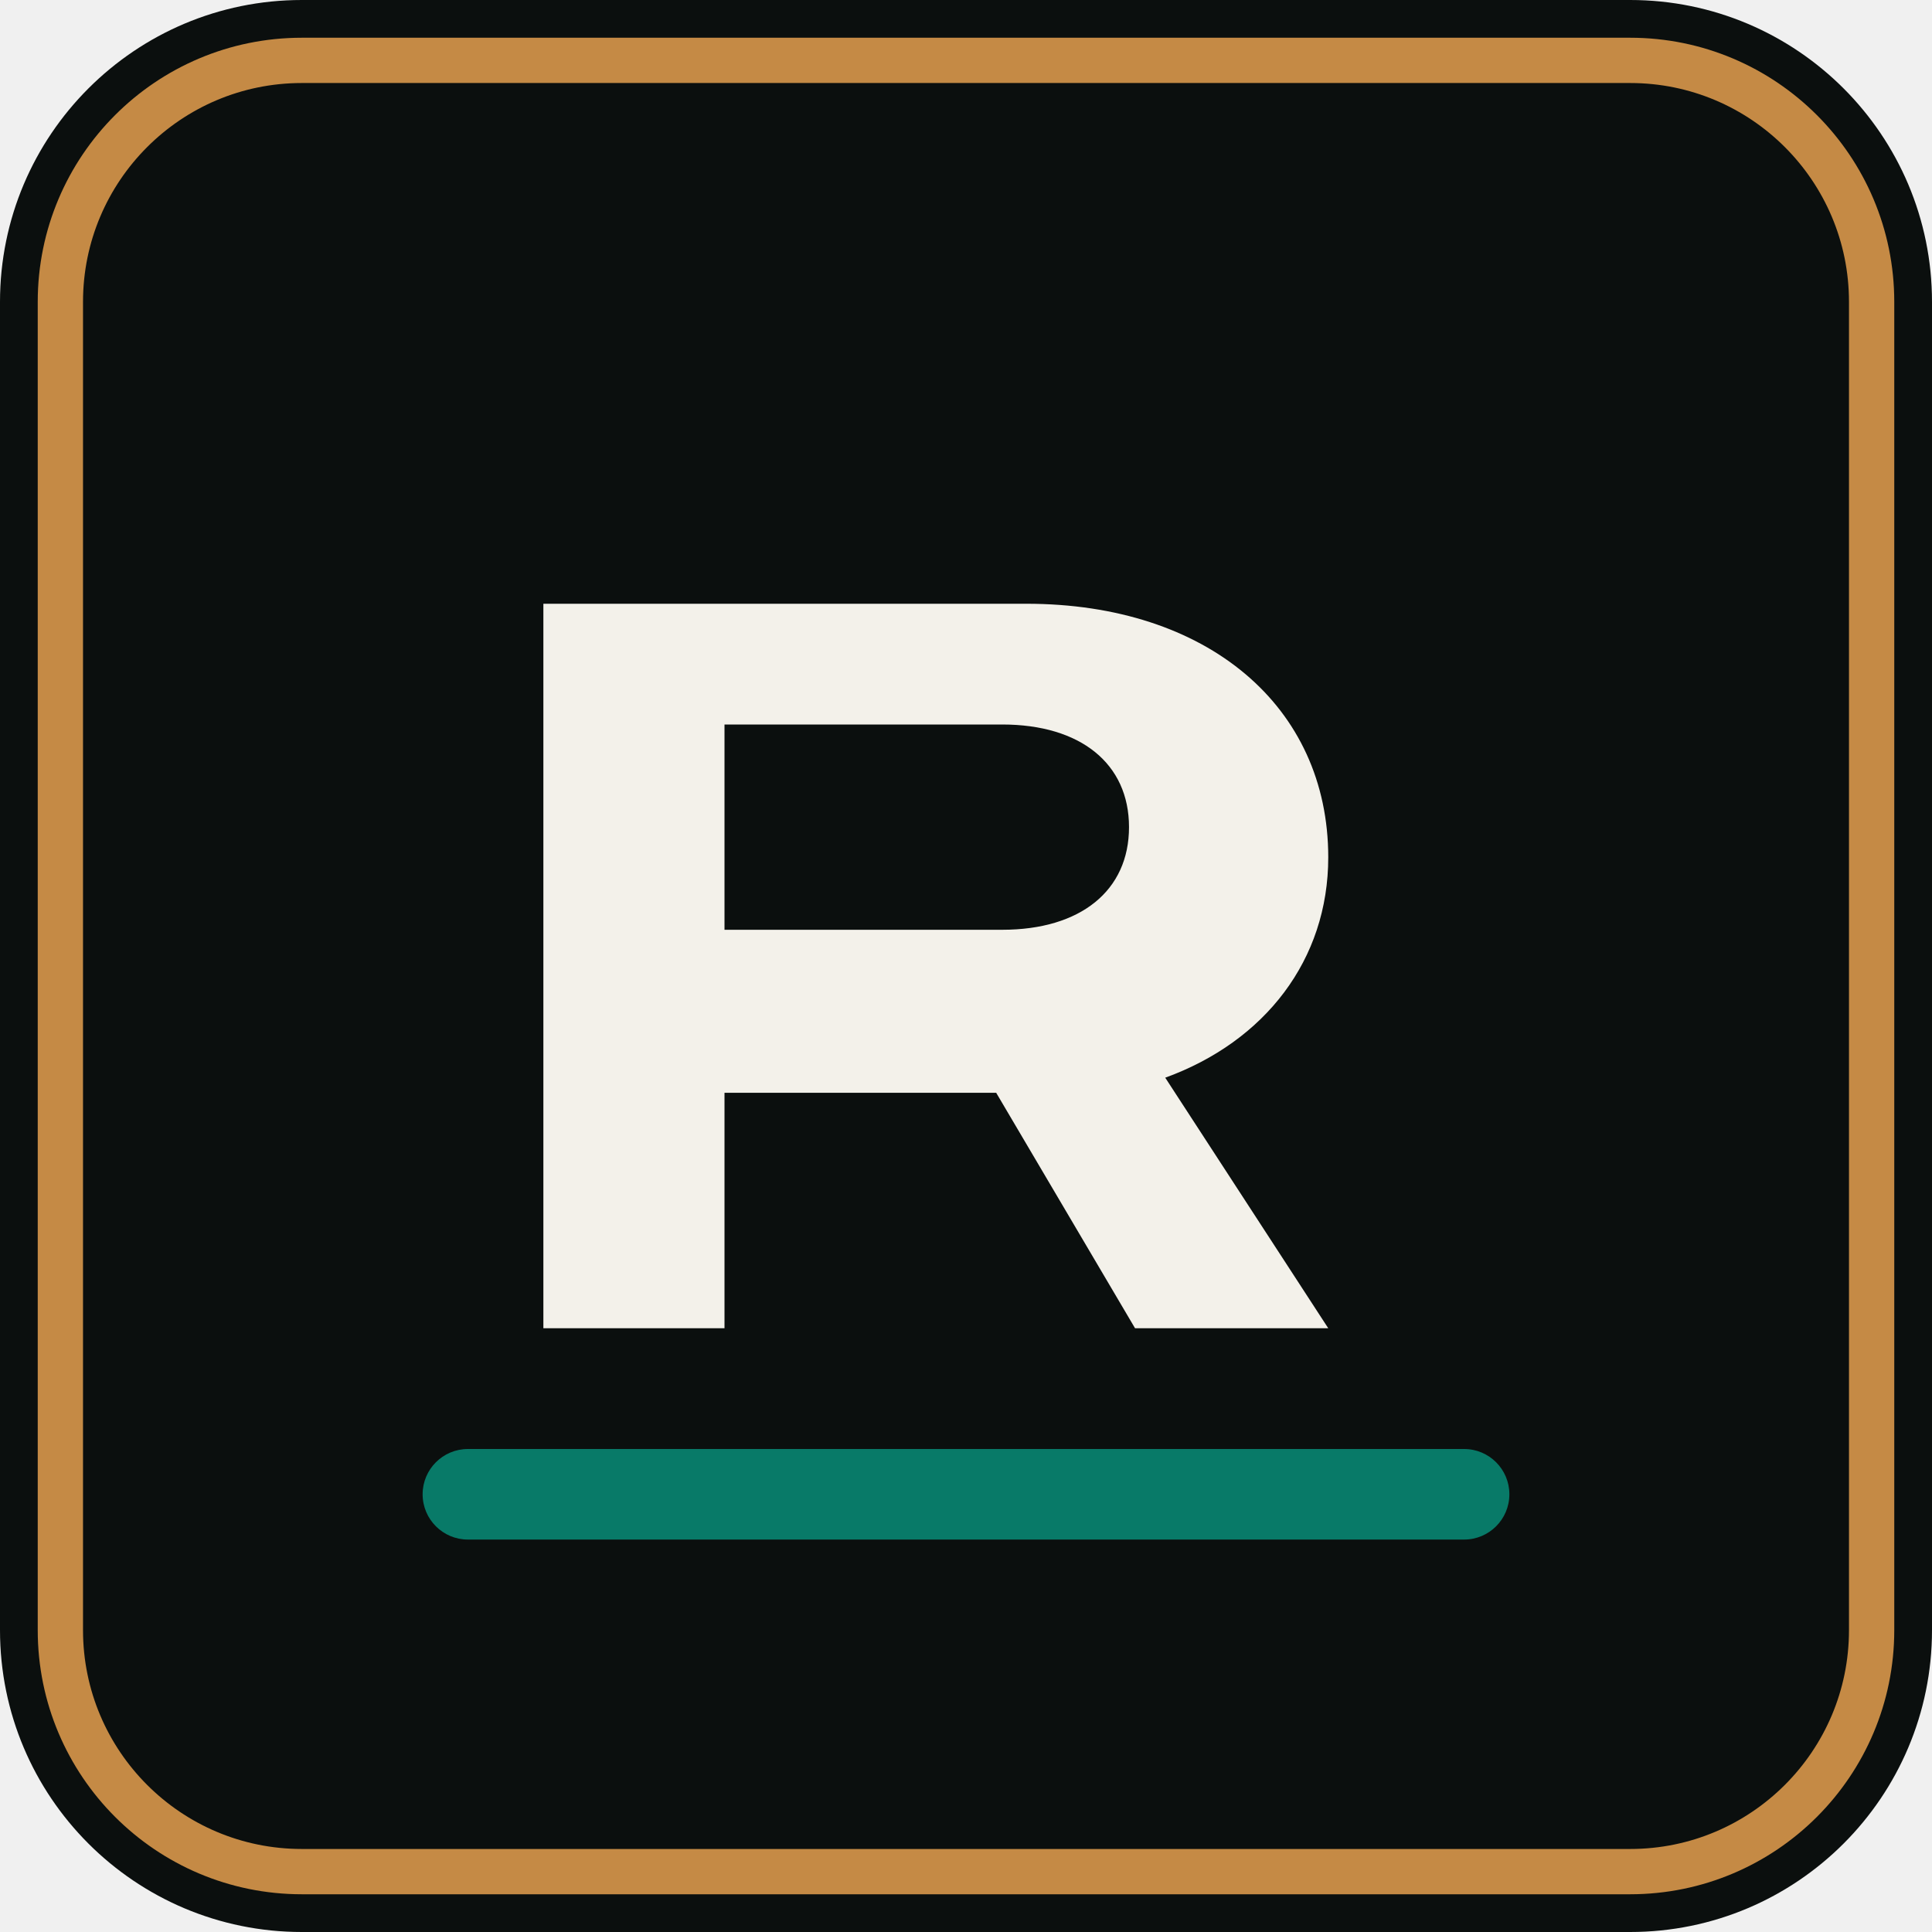
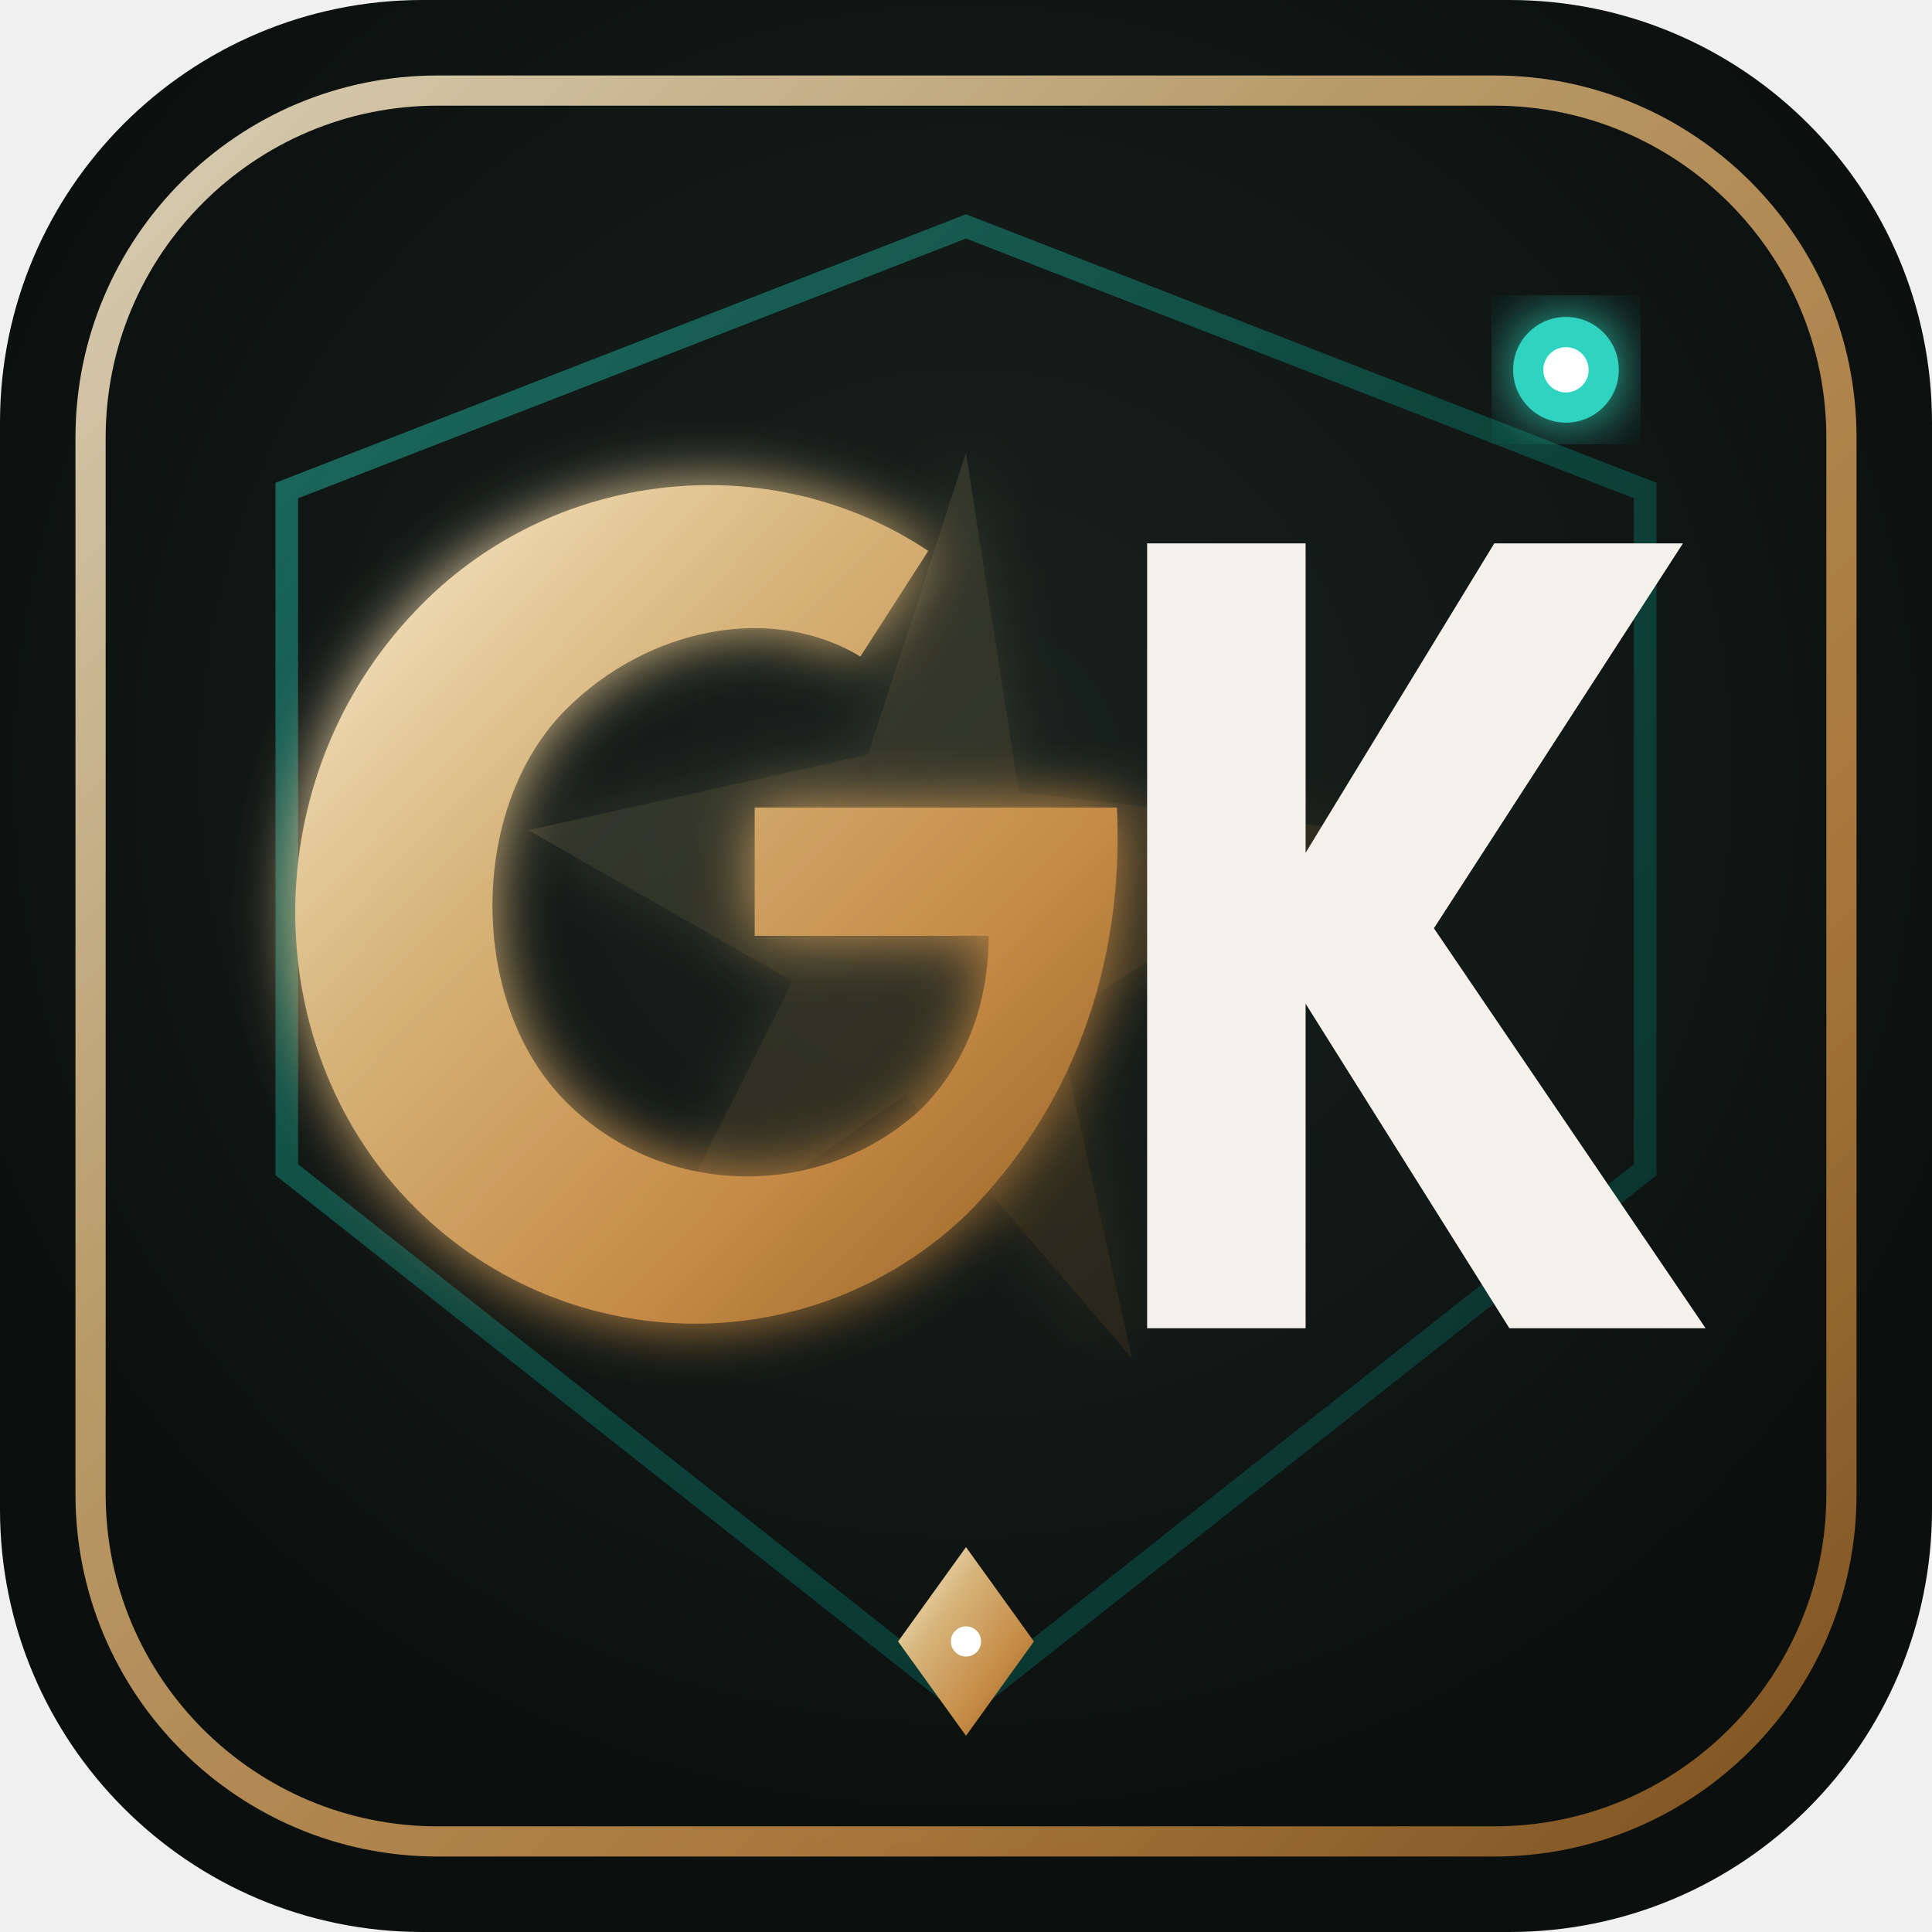
- <svg xmlns="http://www.w3.org/2000/svg" viewBox="0 0 64 64" role="img" aria-label="GK Coating">
-   <rect width="64" height="64" rx="10" fill="#0B0F0E" />
-   <rect x="2" y="2" width="60" height="60" rx="8" fill="none" stroke="#C58A45" stroke-width="1.5" />
-   <path d="M18 44V20h16c6 0 10 3.4 10 8.4 0 3.4-2.1 6.1-5.4 7.3L44 44h-6.4l-4.6-7.8H24V44H18zm6-13.2h9.2c2.6 0 4.2-1.3 4.2-3.4s-1.6-3.4-4.2-3.4H24v6.8z" fill="#F3F1EA" />
-   <rect x="14" y="48" width="36" height="3" rx="1.5" fill="#087A68" />
+ <svg xmlns="http://www.w3.org/2000/svg" viewBox="0 0 512 512" width="100%" height="100%">
+   <defs>
+     <radialGradient id="bgGrad" cx="50%" cy="40%" r="60%">
+       <stop offset="0%" stop-color="#18221E" />
+       <stop offset="100%" stop-color="#0B0F0E" />
+     </radialGradient>
+     <linearGradient id="goldGrad" x1="0%" y1="0%" x2="100%" y2="100%">
+       <stop offset="0%" stop-color="#FCEFD2" />
+       <stop offset="35%" stop-color="#D6B47A" />
+       <stop offset="70%" stop-color="#C58A45" />
+       <stop offset="100%" stop-color="#8F5E24" />
+     </linearGradient>
+     <linearGradient id="tealGrad" x1="0%" y1="0%" x2="100%" y2="100%">
+       <stop offset="0%" stop-color="#2DD4BF" />
+       <stop offset="50%" stop-color="#087A68" />
+       <stop offset="100%" stop-color="#064F45" />
+     </linearGradient>
+     <filter id="goldGlow" x="-20%" y="-20%" width="140%" height="140%">
+       <feGaussianBlur stdDeviation="8" result="blur" />
+       <feComposite in="SourceGraphic" in2="blur" operator="over" />
+     </filter>
+   </defs>
+   <rect width="512" height="512" rx="112" fill="url(#bgGrad)" />
+   <rect x="24" y="24" width="464" height="464" rx="92" fill="none" stroke="url(#goldGrad)" stroke-width="8" opacity="0.85" />
+   <polygon points="256,60 436,130 436,310 256,452 76,310 76,130" fill="none" stroke="url(#tealGrad)" stroke-width="6" opacity="0.45" />
+   <path d="M256 120 L270 210 L360 220 L280 270 L300 360 L240 290 L170 340 L210 260 L140 220 L230 200 Z" fill="url(#goldGrad)" opacity="0.15" filter="url(#goldGlow)" />
+   <path d="M228 174 C205 160 172 166 150 188 C124 214 124 266 150 292 C176 318 218 318 244 294 C256 282 262 266 262 248 L200 248 L200 214 L296 214 C298 256 284 294 256 322 C214 362 148 360 108 318 C68 276 68 206 110 162 C146 124 204 118 246 146 Z" fill="url(#goldGrad)" filter="url(#goldGlow)" />
+   <path d="M304 144 L346 144 L346 226 L396 144 L446 144 L380 246 L452 352 L400 352 L346 266 L346 352 L304 352 Z" fill="#F3F1EA" />
+   <polygon points="256,410 274,435 256,460 238,435" fill="url(#goldGrad)" />
+   <circle cx="256" cy="435" r="4" fill="#FFFFFF" />
+   <circle cx="415" cy="98" r="14" fill="#2DD4BF" filter="url(#goldGlow)" />
+   <circle cx="415" cy="98" r="6" fill="#FFFFFF" />
</svg>
